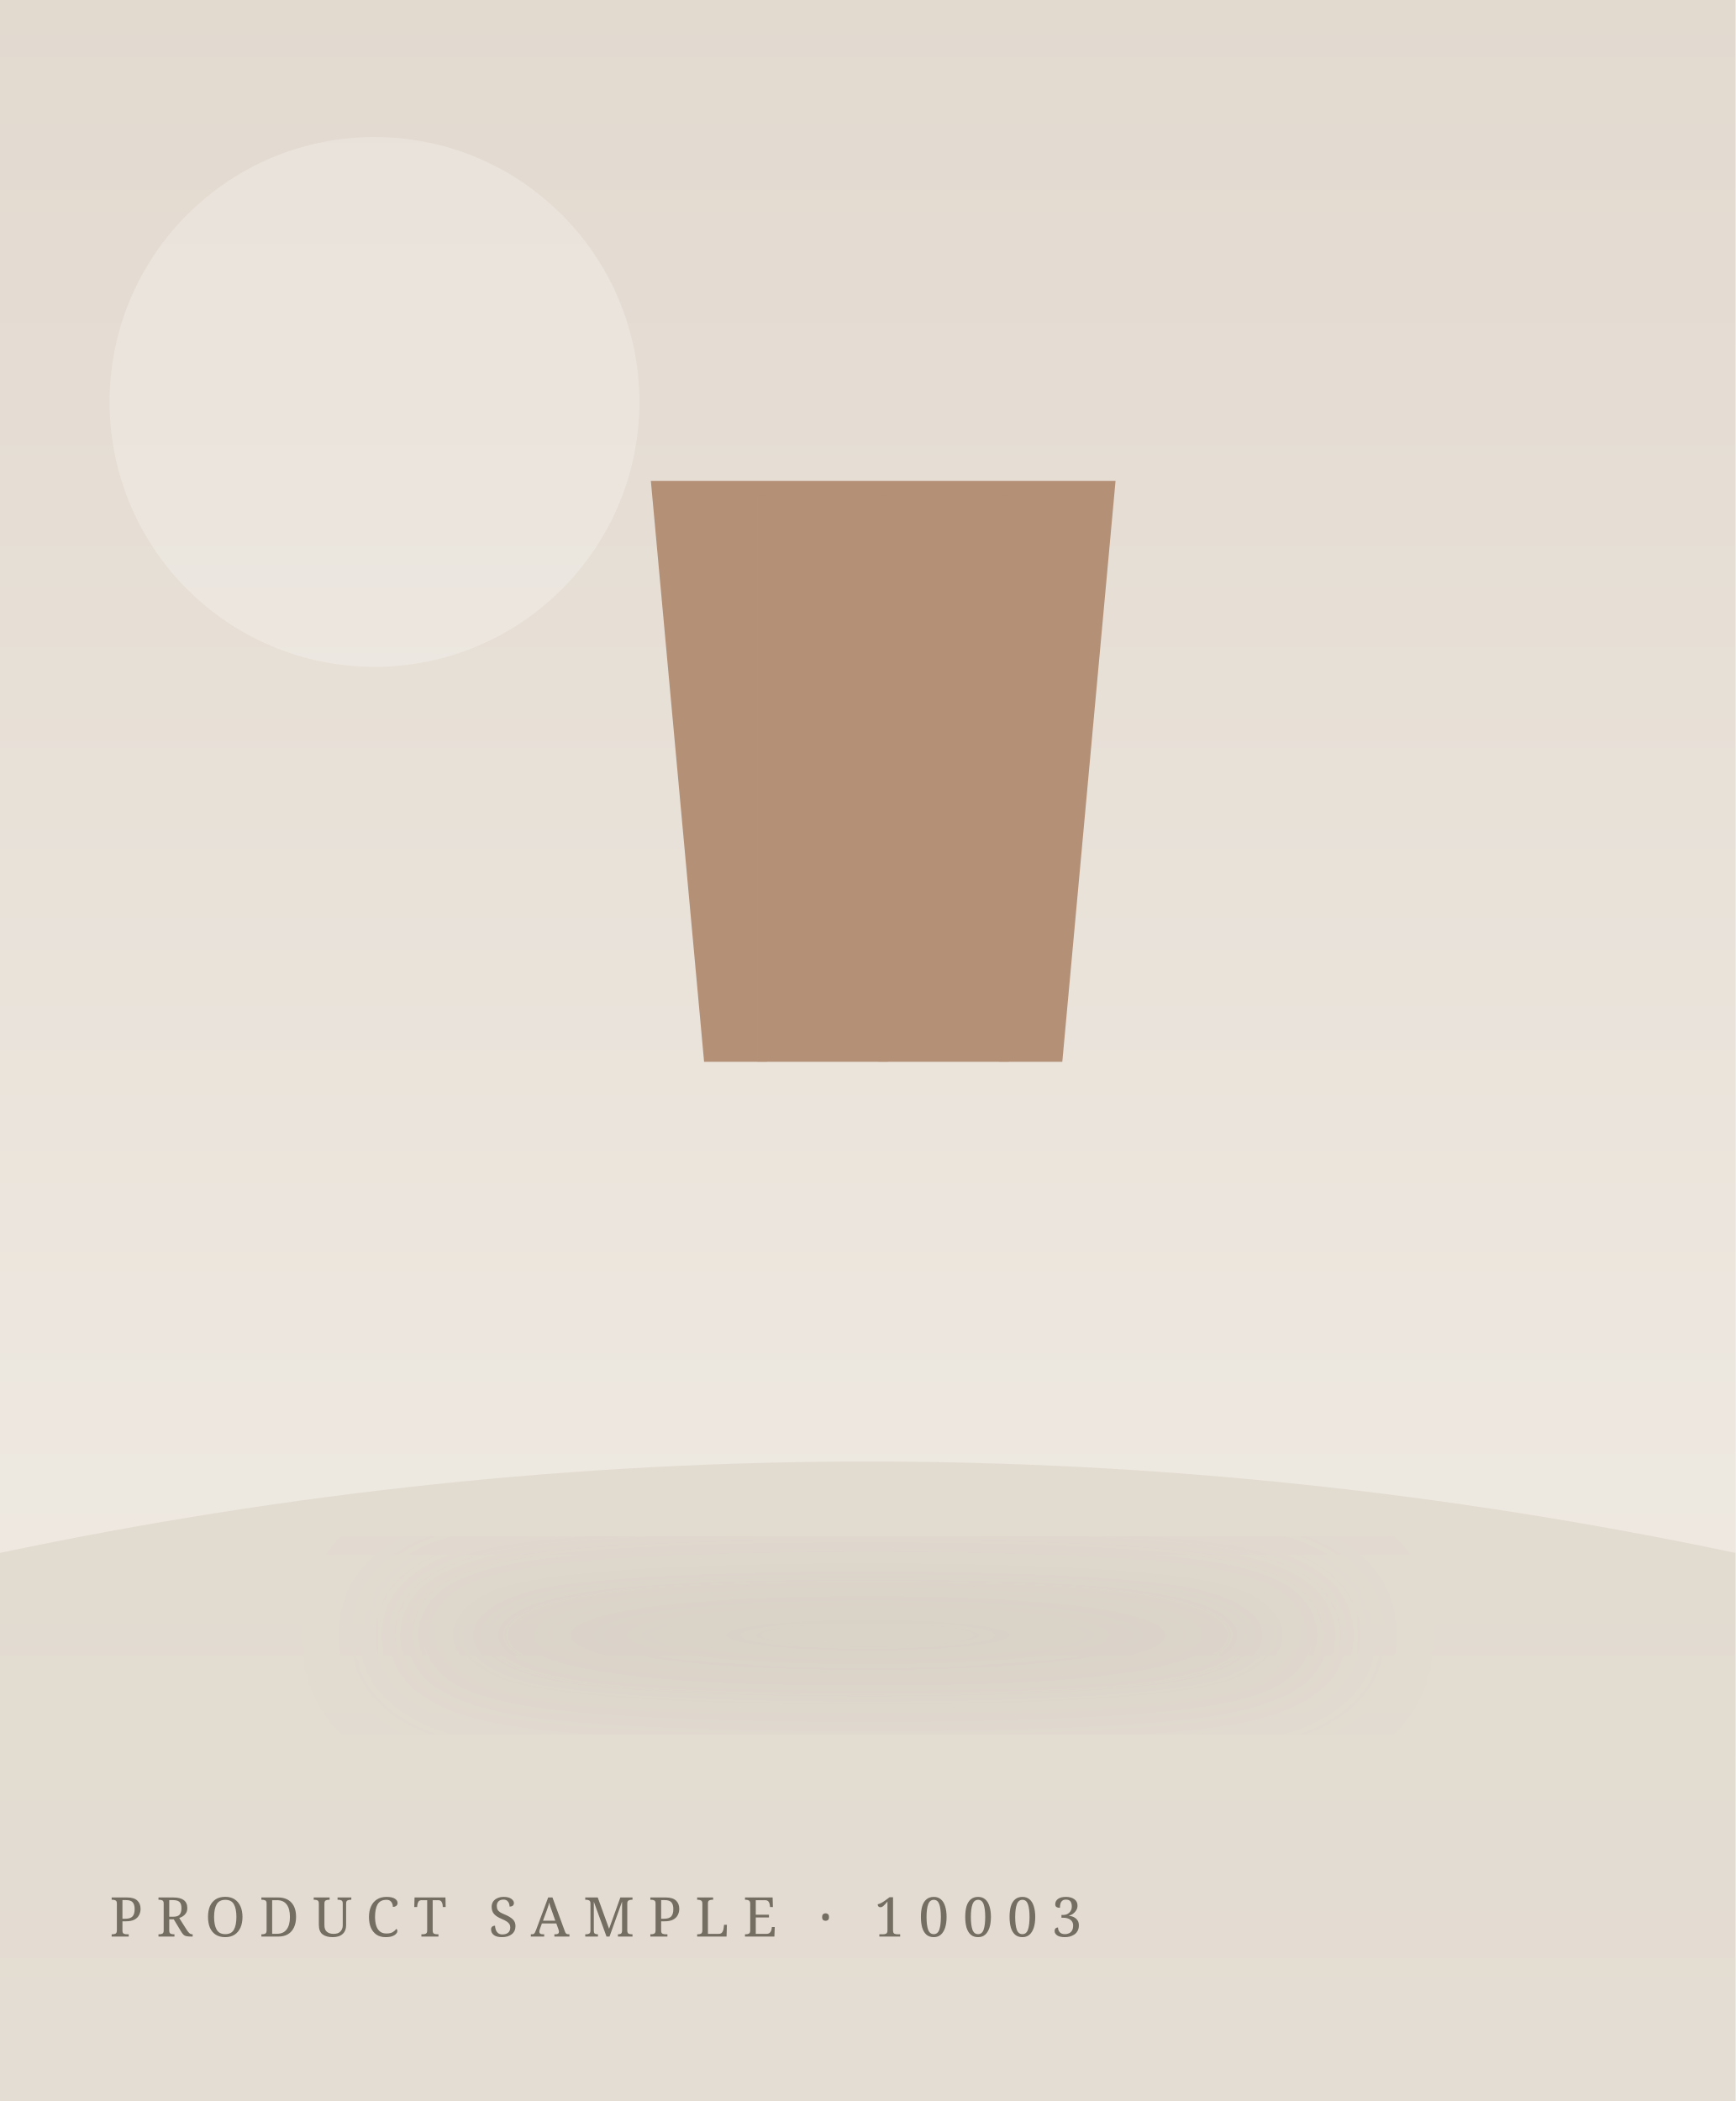
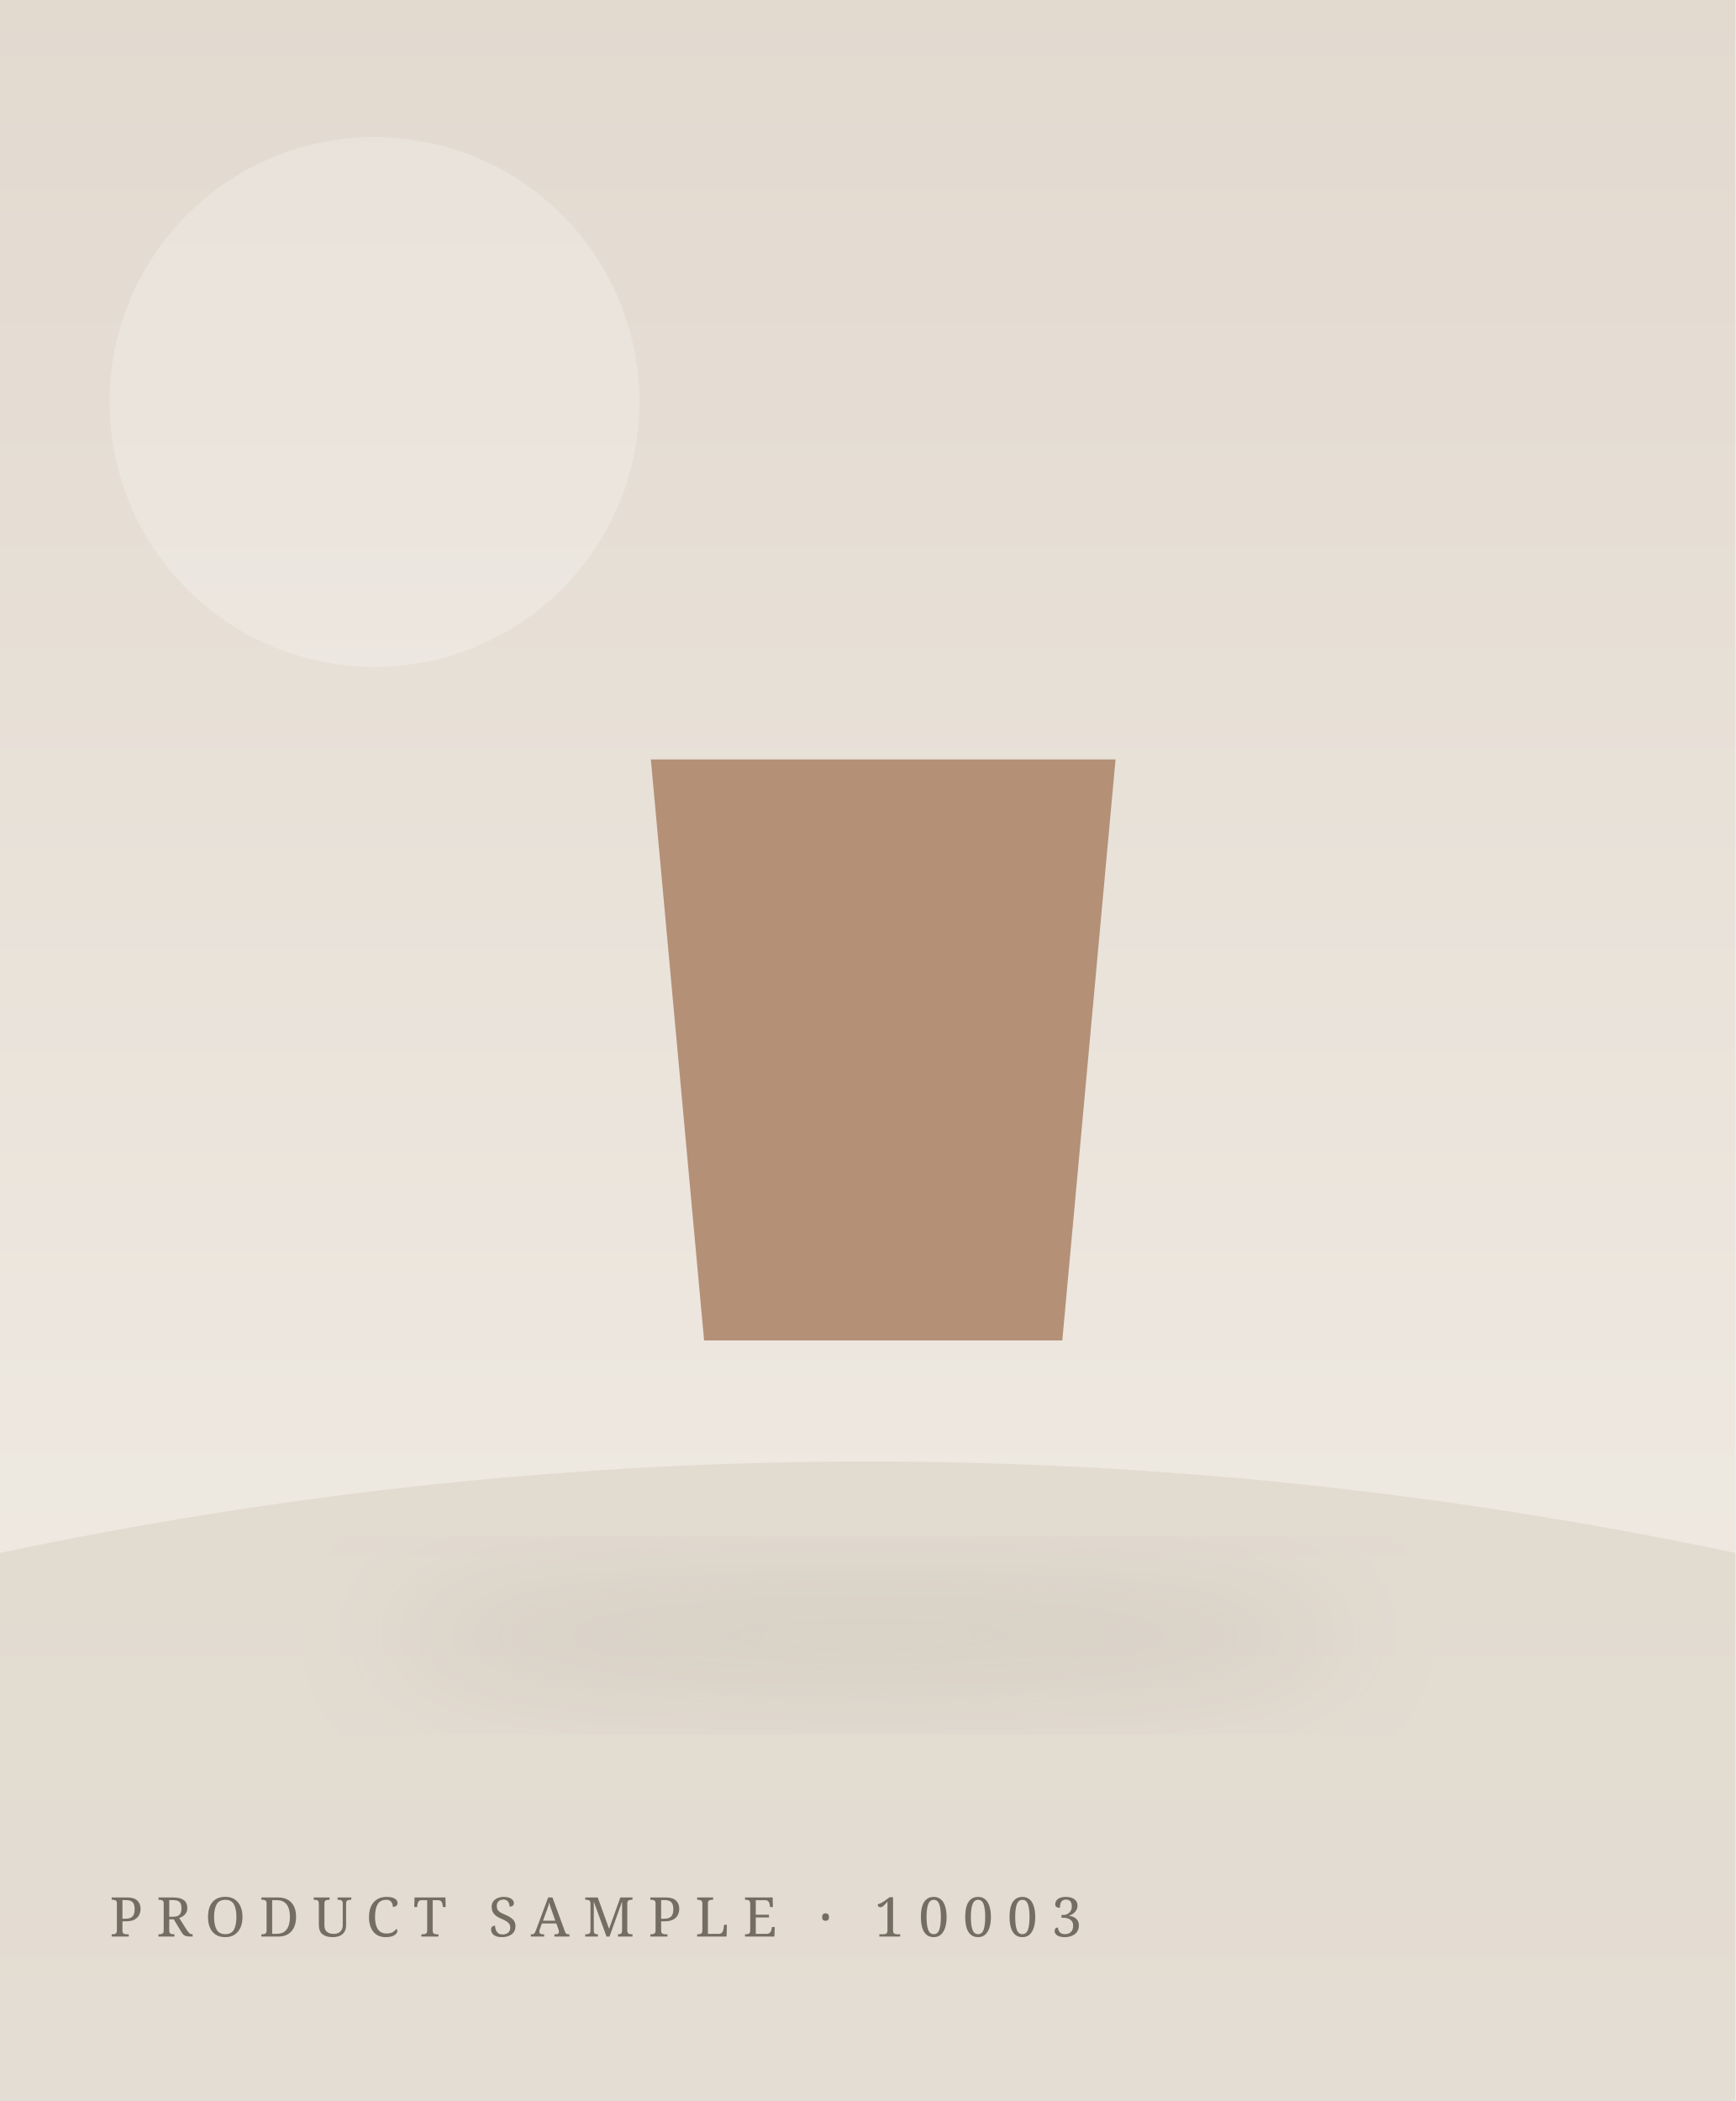
<svg xmlns="http://www.w3.org/2000/svg" viewBox="0 0 380 460">
  <defs>
    <linearGradient id="g" x2="0" y2="1">
      <stop stop-color="#e2d9cf" />
      <stop offset="1" stop-color="#f2eee7" />
    </linearGradient>
    <filter id="s">
      <feGaussianBlur stdDeviation="12" />
    </filter>
  </defs>
  <rect width="380" height="460" fill="url(#g)" />
  <circle cx="82" cy="88" r="58" fill="#fff" opacity=".22" />
  <ellipse cx="190" cy="358" rx="105" ry="18" fill="#635b50" opacity=".16" filter="url(#s)" />
  <path d="M0 340Q190 300 380 340v120H0z" fill="#d8d0c3" opacity=".55" />
-   <g transform="translate(-8,12) scale(1.06)">
+   <g transform="translate(-8,73) scale(1.06)">
    <path d="M142 88h96l-11 120h-74z" fill="#b49077" />
    <path d="M145 91h90" stroke="#b49077" stroke-width="5" />
    <path d="M165 91v117m25-117v117m25-117v117" stroke="#b49077" stroke-width="2" opacity=".45" />
  </g>
  <text x="24" y="424" fill="#746d62" font-family="Georgia,serif" font-size="12" letter-spacing="3">PRODUCT SAMPLE · 10003</text>
</svg>
